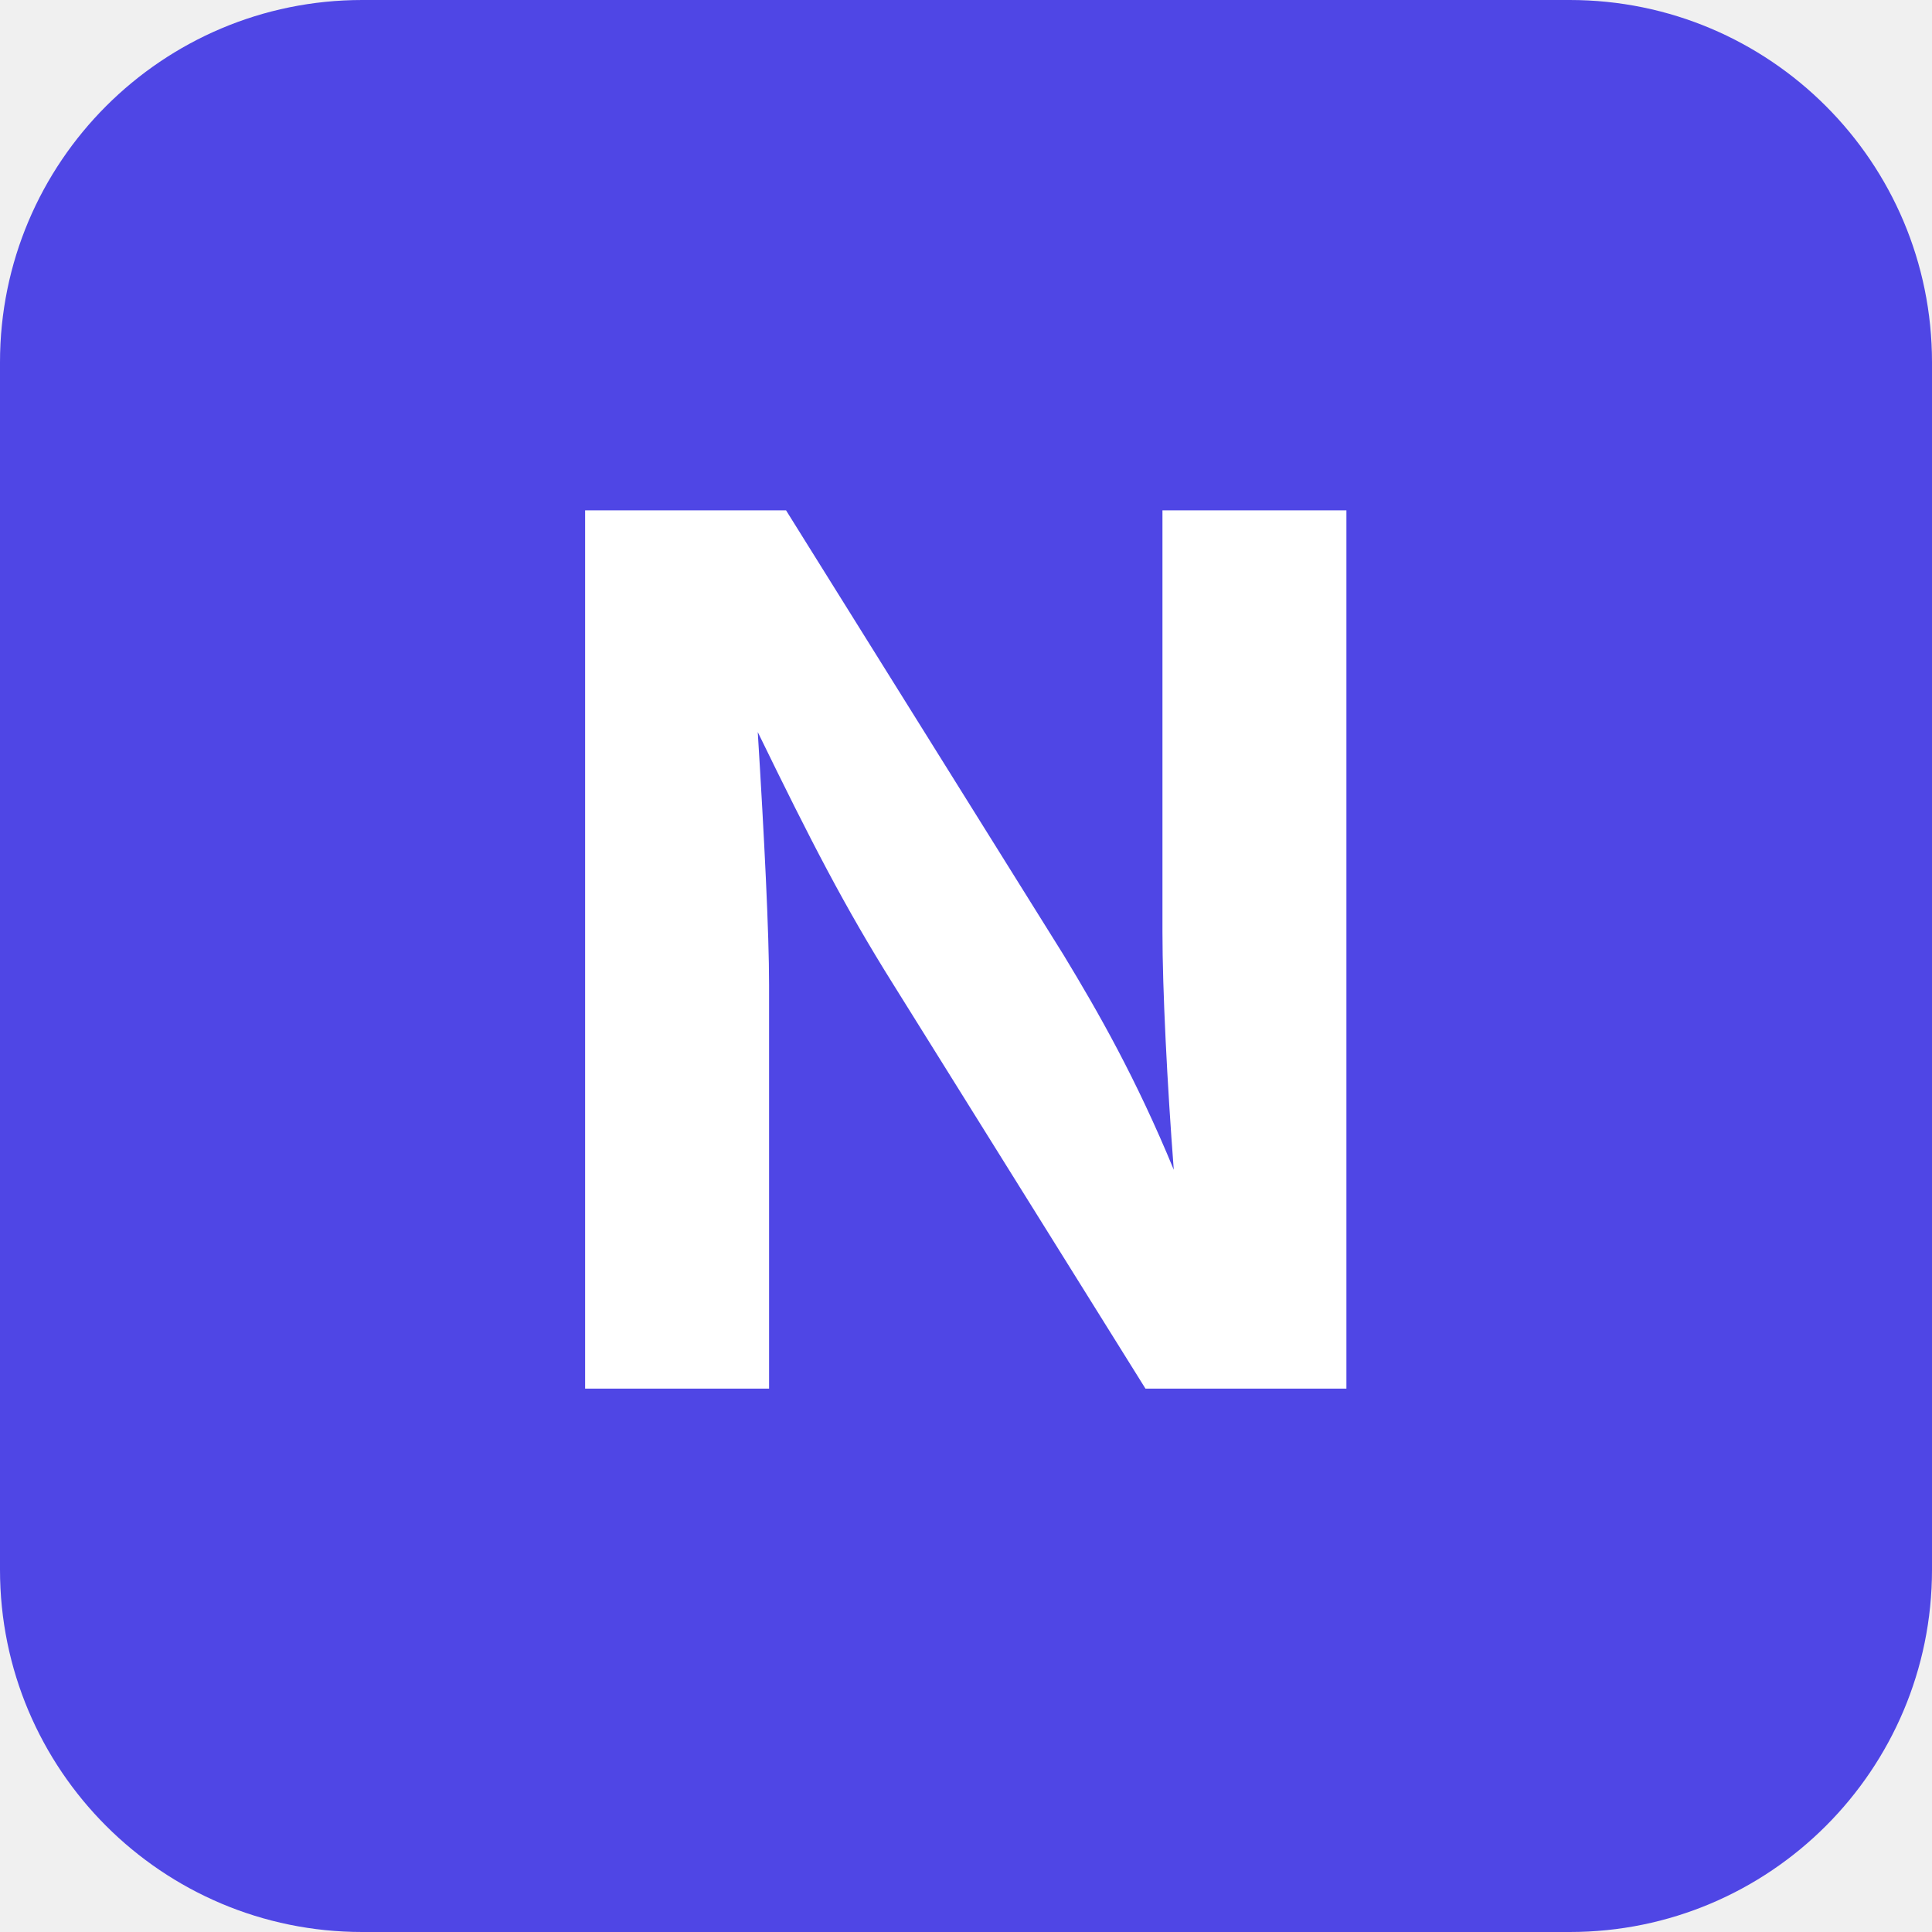
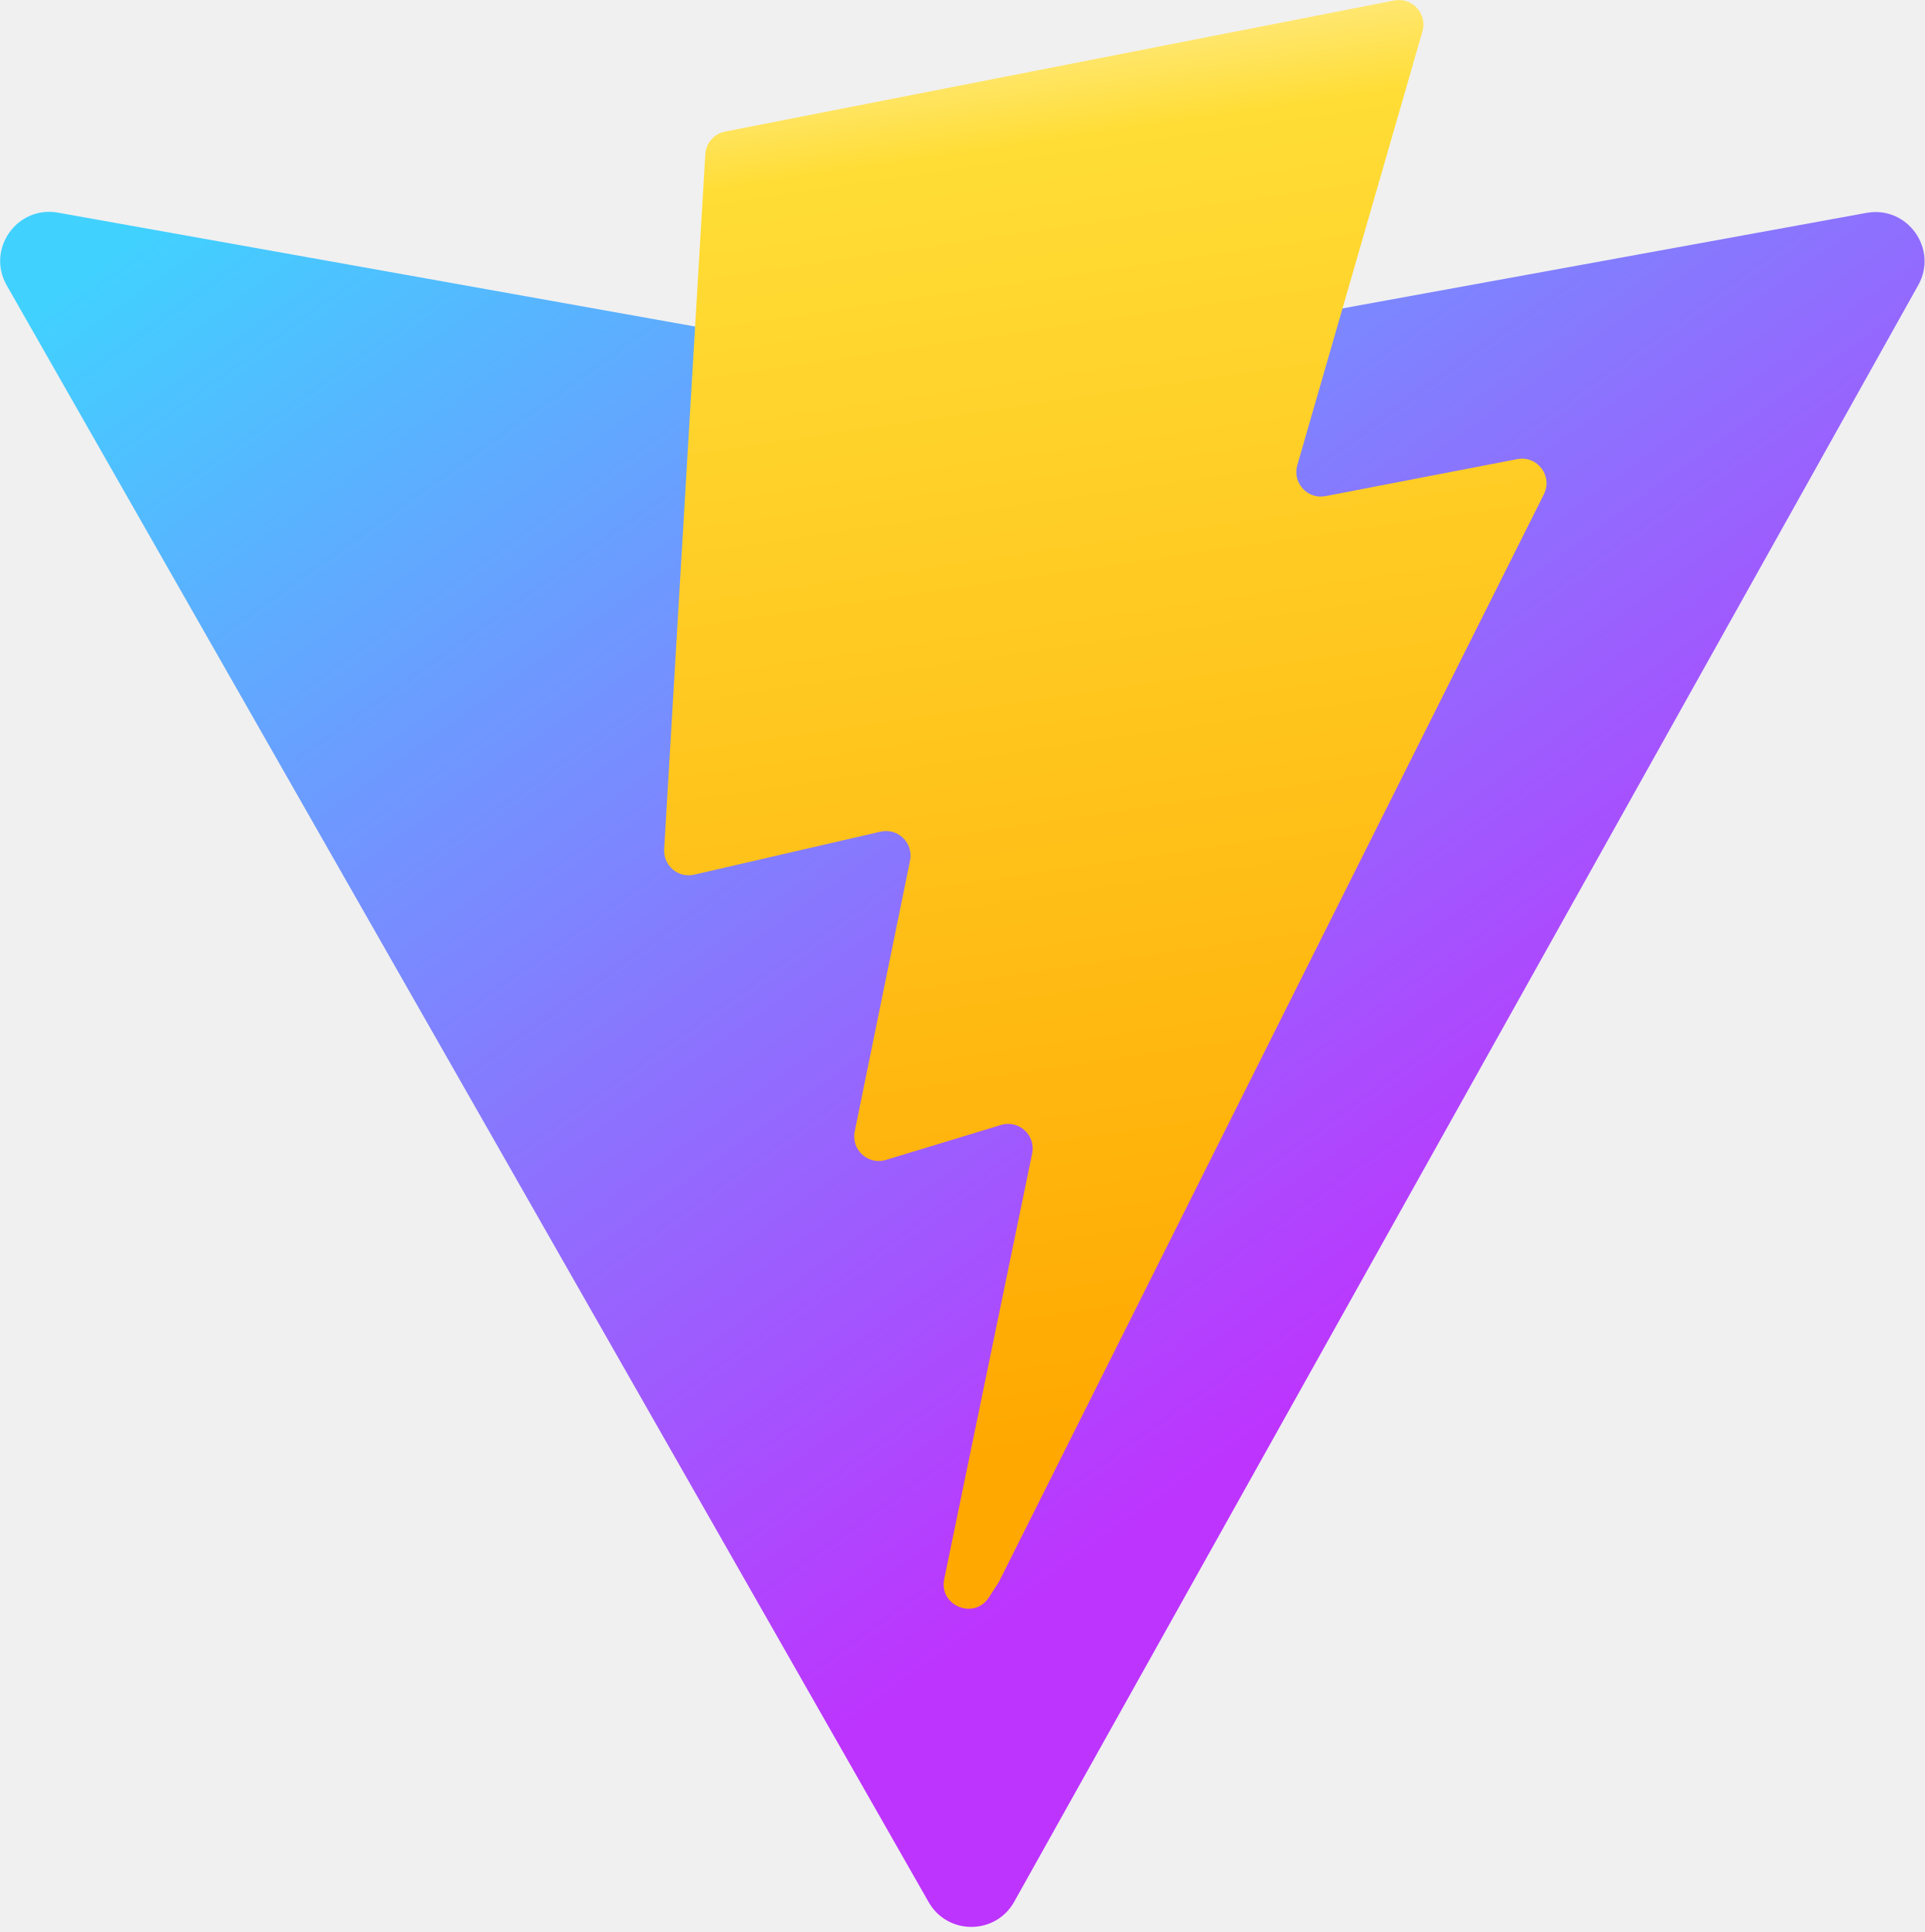
- <svg xmlns="http://www.w3.org/2000/svg" viewBox="0 0 32 32">
-   <rect width="32" height="32" rx="6" fill="#4F46E5" />
-   <text x="16" y="23" font-family="system-ui, -apple-system, sans-serif" font-size="20" font-weight="700" fill="white" text-anchor="middle">N</text>
+ <svg xmlns="http://www.w3.org/2000/svg" aria-hidden="true" role="img" class="iconify iconify--logos" width="31.88" height="32" preserveAspectRatio="xMidYMid meet" viewBox="0 0 256 257">
+   <defs>
+     <linearGradient id="IconifyId1813088fe1fbc01fb466" x1="-.828%" x2="57.636%" y1="7.652%" y2="78.411%">
+       <stop offset="0%" stop-color="#41D1FF" />
+       <stop offset="100%" stop-color="#BD34FE" />
+     </linearGradient>
+     <linearGradient id="IconifyId1813088fe1fbc01fb467" x1="43.376%" x2="50.316%" y1="2.242%" y2="89.03%">
+       <stop offset="0%" stop-color="#FFEA83" />
+       <stop offset="8.333%" stop-color="#FFDD35" />
+       <stop offset="100%" stop-color="#FFA800" />
+     </linearGradient>
+   </defs>
+   <path fill="url(#IconifyId1813088fe1fbc01fb466)" d="M255.153 37.938L134.897 252.976c-2.483 4.44-8.862 4.466-11.382.048L.875 37.958c-2.746-4.814 1.371-10.646 6.827-9.67l120.385 21.517a6.537 6.537 0 0 0 2.322-.004l117.867-21.483c5.438-.991 9.574 4.796 6.877 9.62Z" />
+   <path fill="url(#IconifyId1813088fe1fbc01fb467)" d="M185.432.063L96.44 17.501a3.268 3.268 0 0 0-2.634 3.014l-5.474 92.456a3.268 3.268 0 0 0 3.997 3.378l24.777-5.718c2.318-.535 4.413 1.507 3.936 3.838l-7.361 36.047c-.495 2.426 1.782 4.5 4.151 3.78l15.304-4.649c2.372-.72 4.652 1.36 4.15 3.788l-11.698 56.621c-.732 3.542 3.979 5.473 5.943 2.437l1.313-2.028l72.516-144.72c1.215-2.423-.88-5.186-3.54-4.672l-25.505 4.922c-2.396.462-4.435-1.77-3.759-4.114l16.646-57.705c.677-2.35-1.37-4.583-3.769-4.113Z" />
</svg>
